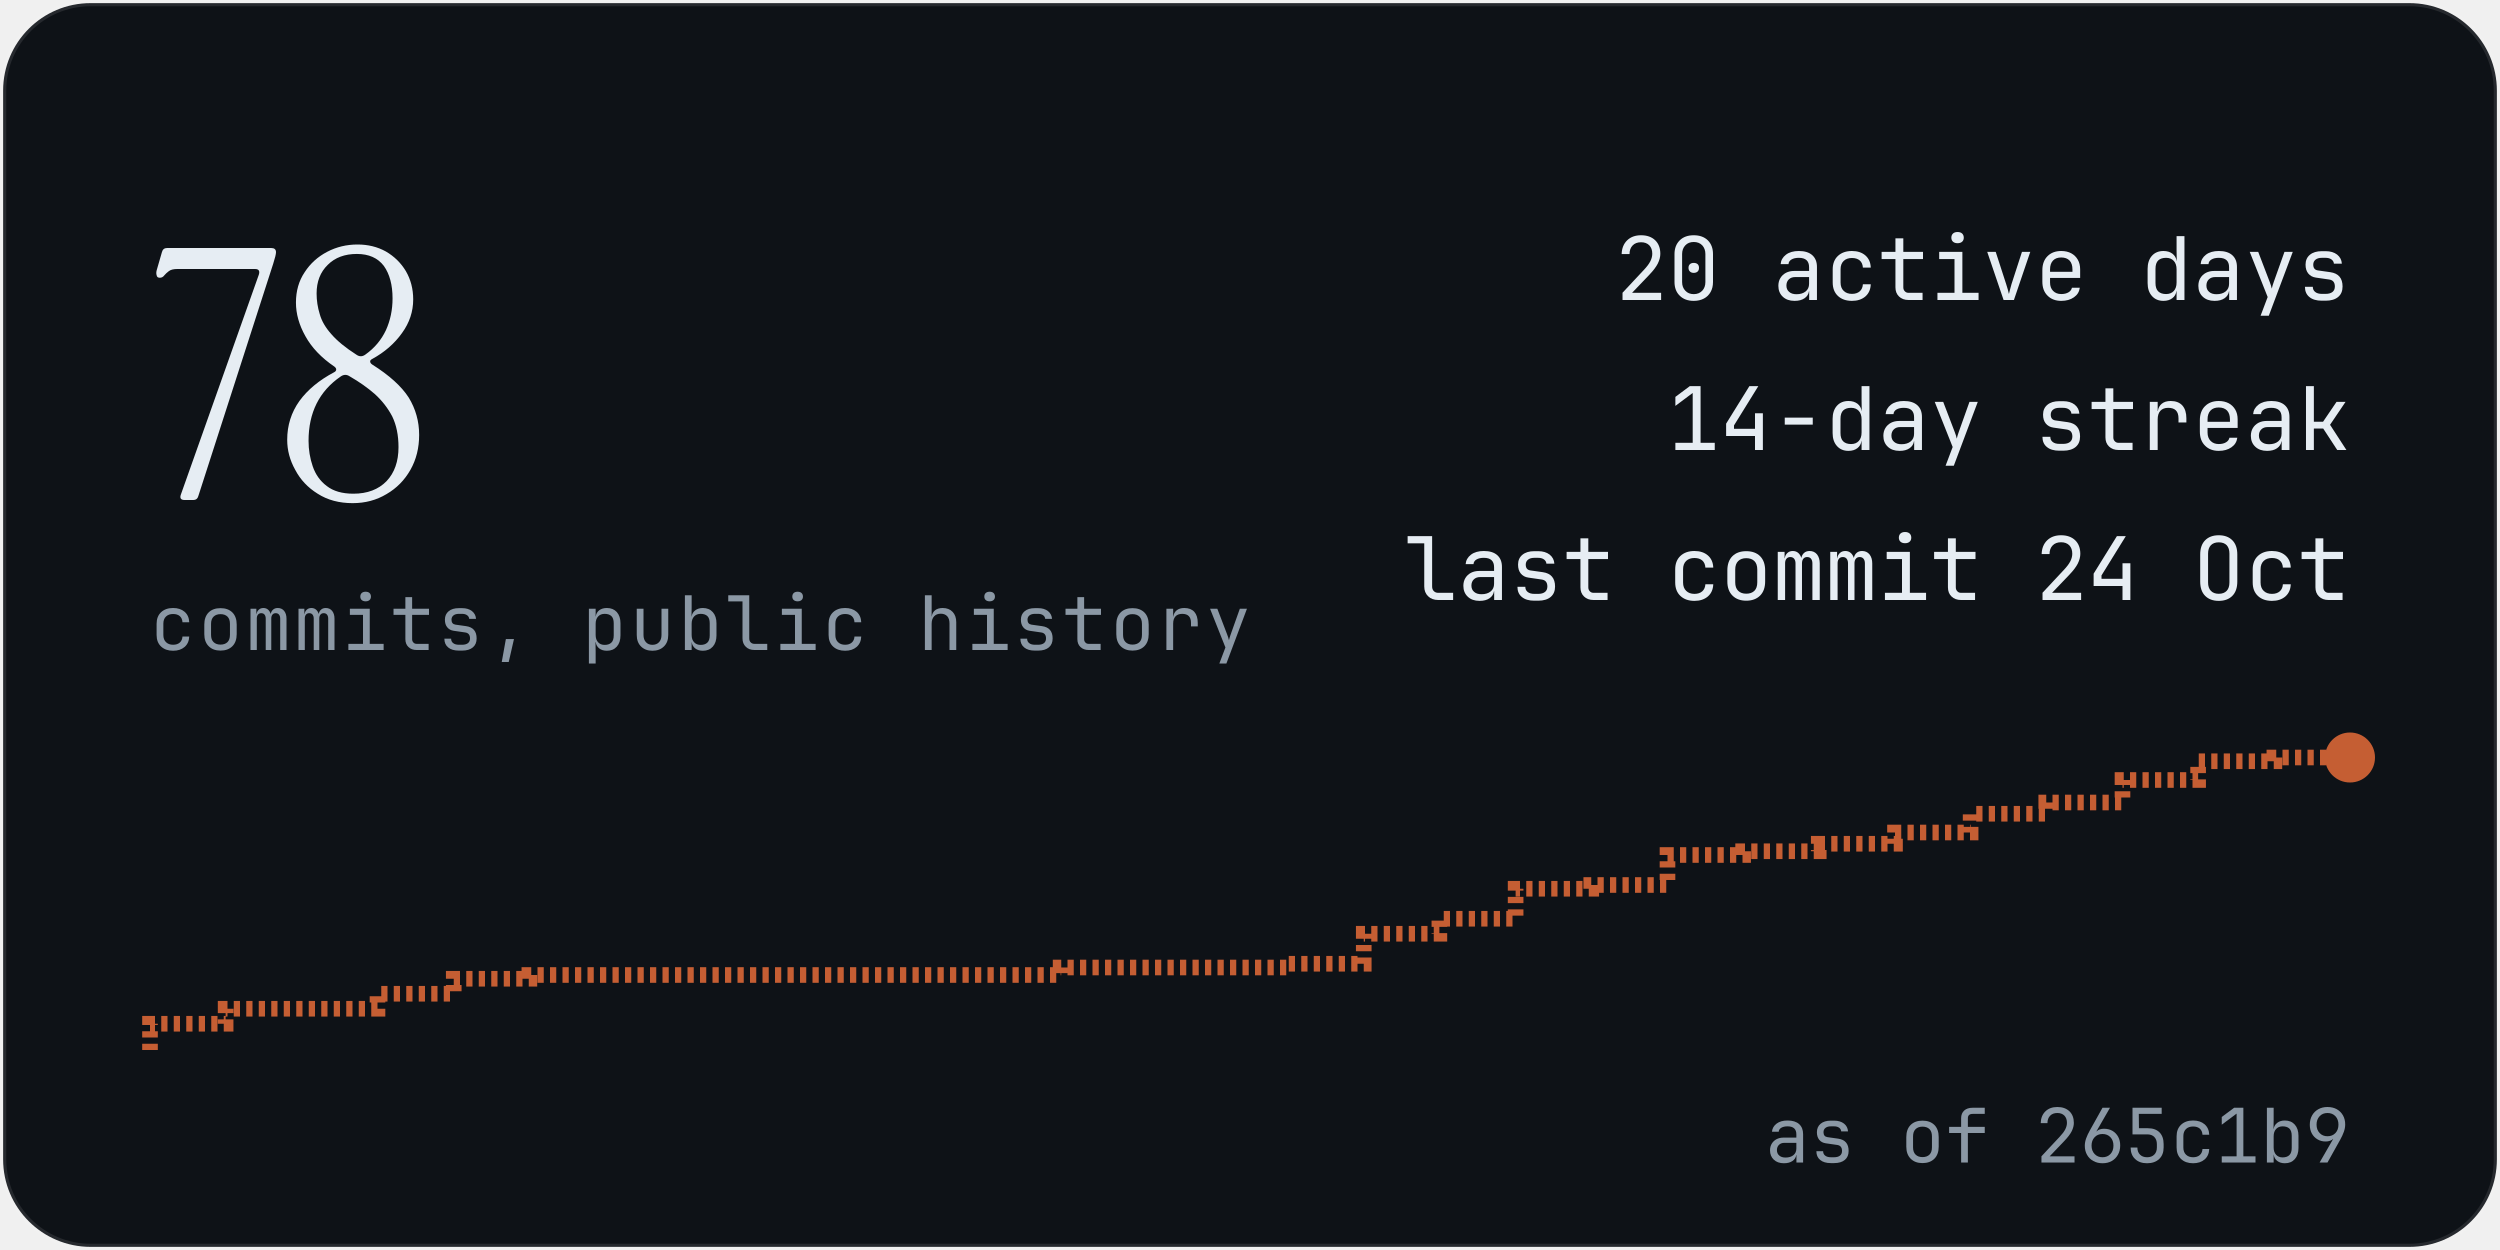
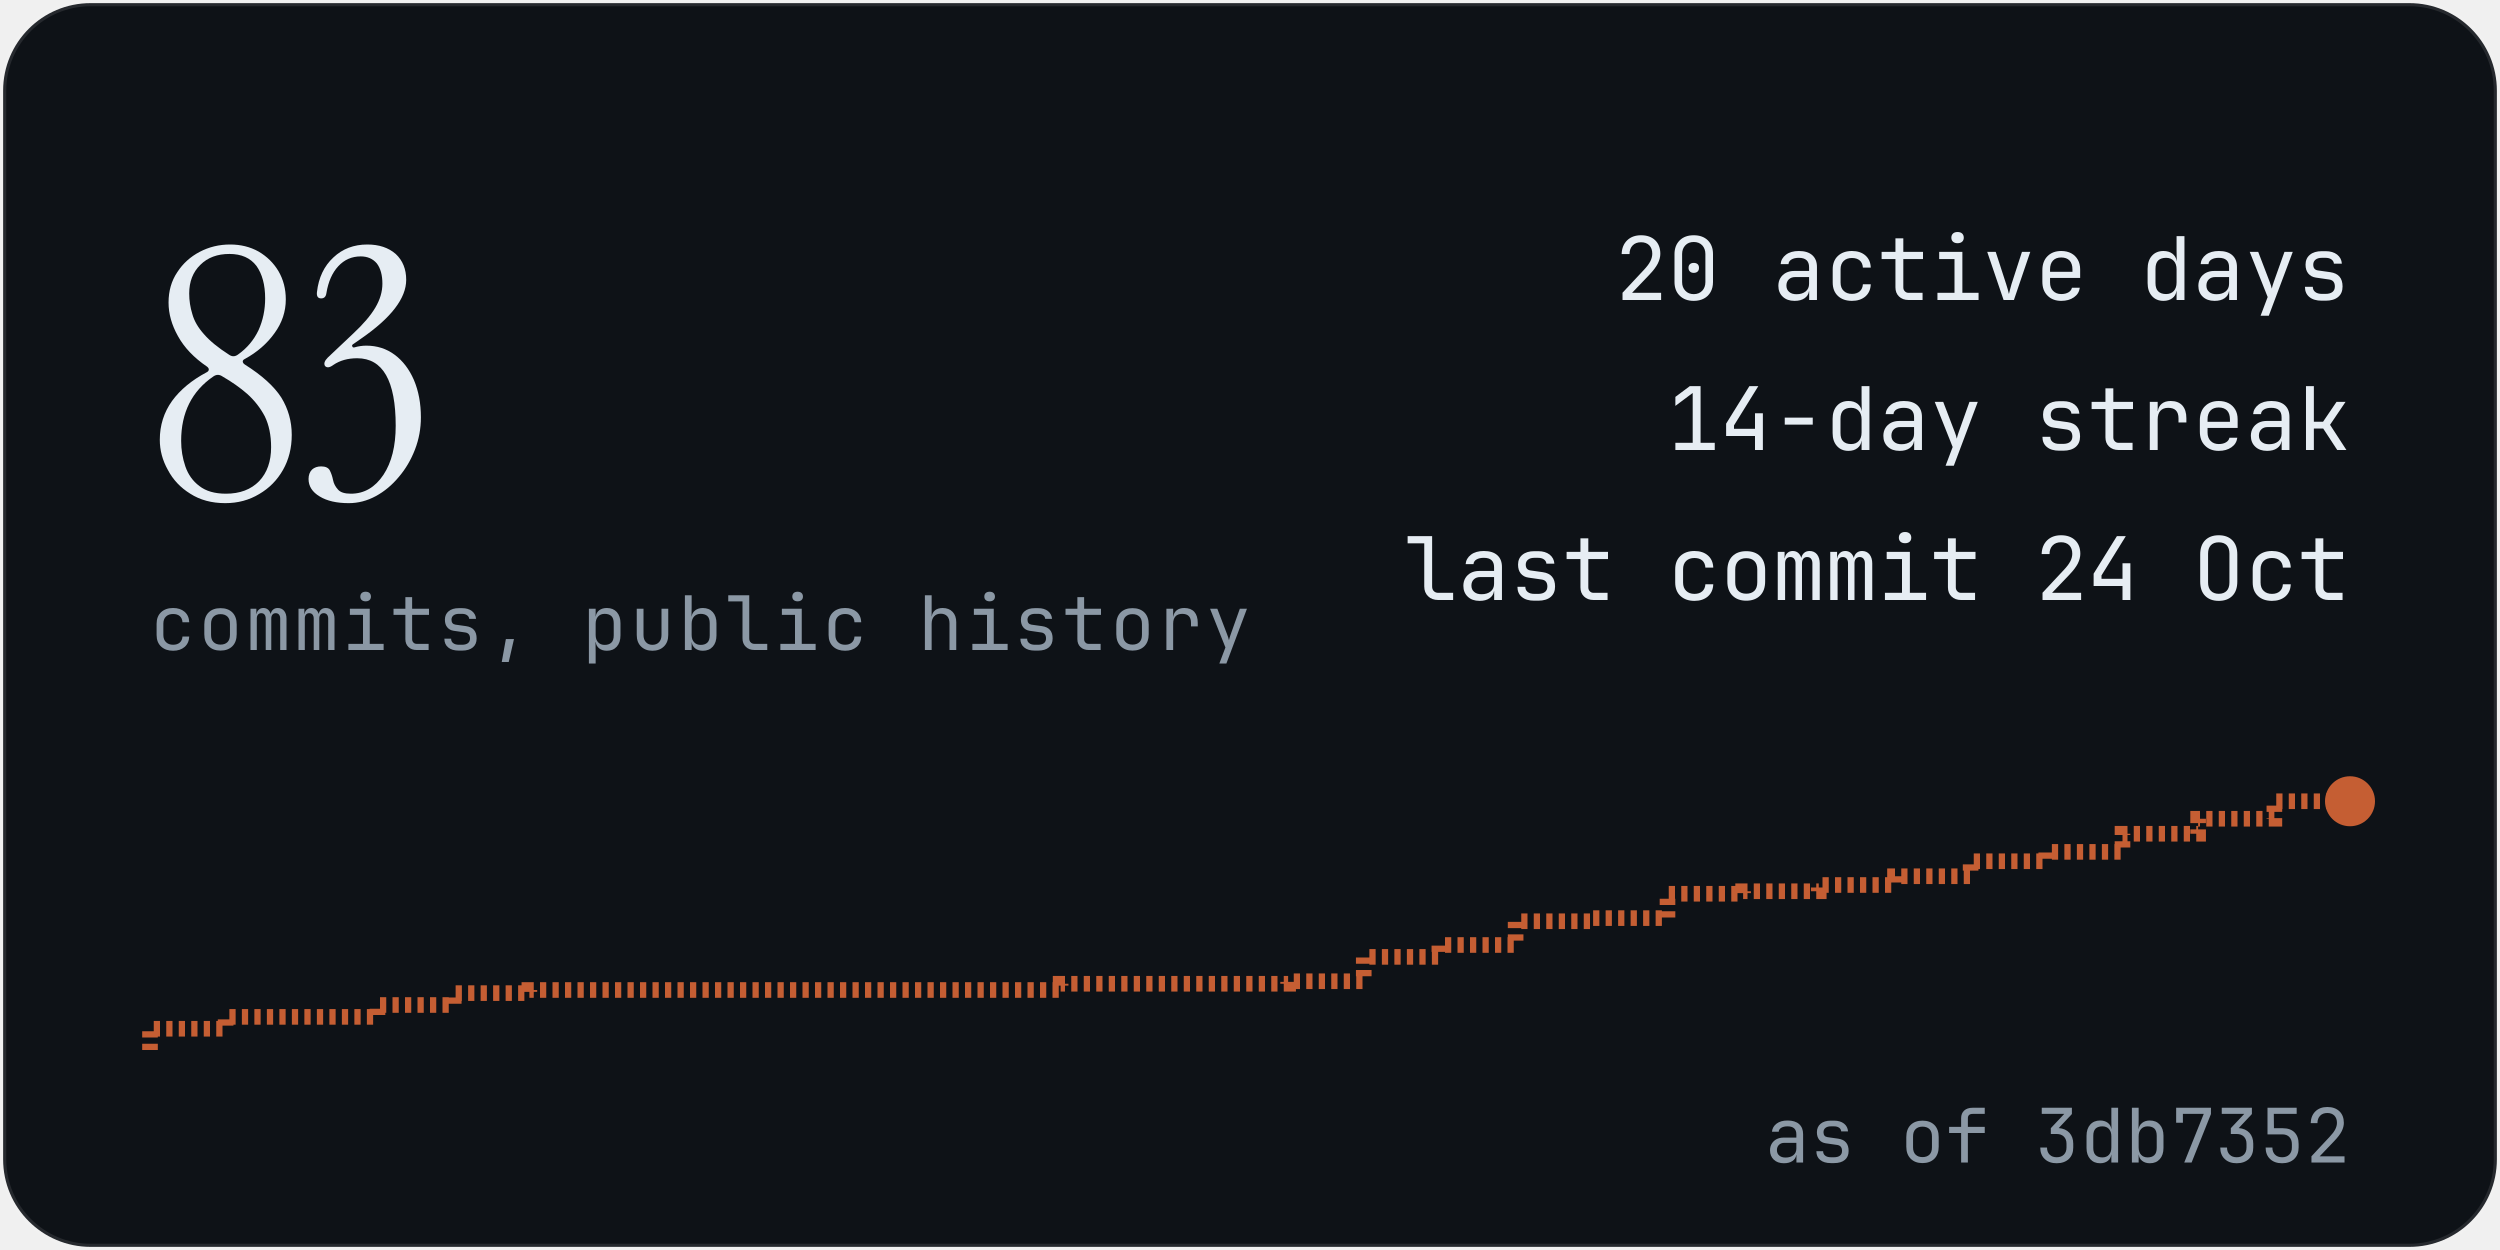
<svg xmlns="http://www.w3.org/2000/svg" viewBox="0 0 400 200" width="400" height="200" role="img" aria-labelledby="cg-title cg-desc">
  <style>.cg-stair{animation:cg-draw 1.6s cubic-bezier(.3,.8,.3,1) both}.cg-bar{transform-box:fill-box;transform-origin:center bottom;animation:cg-rise .4s ease-out both}.cg-flag{animation:cg-fade .4s ease-out 1.6s both}.cg-now-ring{transform-box:fill-box;transform-origin:center;animation:cg-pulse 3.2s ease-out infinite}@keyframes cg-draw{from{stroke-dashoffset:1}to{stroke-dashoffset:0}}@keyframes cg-rise{from{transform:scaleY(0)}to{transform:scaleY(1)}}@keyframes cg-fade{from{opacity:0}to{opacity:1}}@keyframes cg-pulse{from{opacity:.5;transform:scale(1)}to{opacity:0;transform:scale(2.6)}}@media (prefers-reduced-motion:reduce){.cg-stair,.cg-bar,.cg-flag,.cg-now-ring{animation:none}}</style>
  <defs>
    <path id="m44" d="M210 160l 55-306 108 0-70 306-93 0z" />
    <path id="m45" d="M140-290l 0-80 320 0 0 80-320 0z" />
    <path id="m48" d="M300 10q-101 0-160-59-60-58-60-156l 0-320q 0-98 60-157 59-58 160-58 101 0 161 58 59 59 59 157l 0 320q 0 65-27 113-27 49-76 75-50 27-117 27zM300-67q 60 0 97-39 36-38 36-99l 0-320q 0-61-36-100-37-38-97-38-60 0-96 38-37 39-37 100l 0 320q 0 61 37 99 36 39 96 39zM300-310q-27 0-43-15-17-15-17-43 0-27 17-42 16-14 43-14 27 0 44 14 16 15 16 42 0 28-16 43-17 15-44 15z" />
    <path id="m49" d="M90 0l 0-82 198 0 0-570-198 148 0-103 165-123 123 0 0 648 162 0 0 82-450 0z" />
    <path id="m50" d="M86 0l 0-83 243-260q 53-56 75-100 22-44 22-86 0-60-34-96-35-35-94-35-61 0-96 36-36 37-36 99l-90 0q 3-99 63-157 60-58 159-58 101 0 161 57 59 57 59 155 0 52-28 110-29 58-98 130l-197 206 332 0 0 82-441 0z" />
+     <path id="m51" d="M289 10q-101 0-160-57-59-56-59-153l 90 0q 0 60 35 95 35 35 95 35 60 0 95-35 35-35 35-95l 0-50q 0-60-35-95-35-35-95-35l-79 0 0-78 179-190-300 0 0-82 402 0 0 84-176 187q 90 7 142 62 52 56 52 147l 0 50q 0 97-59 153-60 57-162 57z" />
    <path id="m52" d="M400 0l 0-160-330 0 0-141 266-429 102 0-278 449 0 39 240 0 0-178 90 0 0 420-90 0z" />
    <path id="m53" d="M294 10q-101 0-160-57-59-56-59-153l 90 0q 0 60 35 95 35 35 95 35 60 0 95-35 35-35 35-95l 0-45q 0-60-34-95-34-35-92-35l-199 0 0-355 389 0 0 82-305 0 2 191 118 0q 101 0 156 55 55 56 55 157l 0 45q 0 97-59 153-60 57-162 57z" />
-     <path id="m54" d="M301 10q-70 0-123-30-54-29-84-82-30-52-30-121 0-48 18-99 18-50 49-105l 169-303 100 0-180 313 3 2q 13-17 39-26 26-9 57-9 65 0 114 28 48 29 76 79 27 50 27 116 0 70-30 123-30 54-82 84-53 30-123 30zM300-70q 65 0 106-43 40-43 40-112 0-69-40-112-41-43-106-43-65 0-105 43-41 43-41 112 0 69 41 112 40 43 105 43z" />
-     <path id="m57" d="M195 0l 180-313-3-2q-10 16-37 25-27 10-59 10-63 0-110-29-48-28-75-78-27-50-27-116 0-71 30-124 30-53 83-83 53-30 122-30 71 0 124 29 53 30 83 82 30 53 30 122 0 48-18 98-18 51-49 106l-169 303-105 0zM300-350q 65 0 106-43 40-43 40-112 0-69-40-112-41-43-106-43-65 0-105 43-41 43-41 112 0 69 41 112 40 43 105 43z" />
+     <path id="m55" d="M190 0l 260-648-278 0 0 118-90 0 0-200 464 0 0 84-258 646-98 0z" />
    <path id="m79" d="M300 10q-98 0-155-57-57-57-57-163l 0-310q 0-106 57-163 57-57 155-57 98 0 155 57 57 57 57 162l 0 311q 0 106-57 163-57 57-155 57zM300-71q 59 0 91-34 31-33 31-95l 0-330q 0-62-31-96-32-33-91-33-58 0-90 33-32 34-32 96l 0 330q 0 62 32 95 32 34 90 34z" />
    <path id="m97" d="M252 10q-85 0-135-48-50-47-50-124 0-51 23-89 23-38 64-60 41-21 94-21l 170 0 0-43q 0-107-117-107-52 0-84 19-32 19-34 53l-90 0q 5-65 61-108 55-42 147-42 100 0 154 48 53 48 53 134l 0 378-89 0 0-100-2 0q-8 51-51 80-43 30-114 30zM274-66q 66 0 105-32 39-32 39-87l 0-77-160 0q-44 0-71 26-28 27-28 71 0 46 31 72 30 27 84 27z" />
    <path id="m98" d="M332 10q-62 0-102-31-40-30-47-84l-1 0 0 105-90 0 0-730 90 0 0 160-2 125 1 0q 8-53 49-84 40-31 102-31 83 0 132 55 49 55 49 150l 0 161q 0 94-49 149-49 55-132 55zM302-68q 57 0 89-30 32-30 32-97l 0-160q 0-68-32-98-32-29-89-29-55 0-87 35-33 35-33 97l 0 150q 0 62 33 97 32 35 87 35z" />
    <path id="m99" d="M308 10q-100 0-160-56-60-56-60-154l 0-150q 0-98 60-154 60-56 160-56 95 0 154 51 58 51 61 139l-90 0q-3-53-36-82-33-28-89-28-59 0-94 33-36 34-36 96l 0 151q 0 62 36 96 35 34 94 34 56 0 89-29 33-29 36-81l 90 0q-3 88-61 139-59 51-154 51z" />
    <path id="m100" d="M268 10q-82 0-131-55-50-55-50-149l 0-161q 0-95 49-150 49-55 132-55 62 0 103 31 40 31 48 84l 1 0-2-125 0-160 90 0 0 730-90 0 0-105-1 0q-7 54-47 84-40 31-102 31zM298-68q 56 0 88-35 32-35 32-97l 0-150q 0-62-32-97-32-35-88-35-57 0-89 29-32 30-32 98l 0 160q 0 67 32 97 32 30 89 30z" />
    <path id="m101" d="M300 10q-97 0-156-59-60-58-60-161l 0-130q 0-103 60-162 59-58 156-58 65 0 114 26 48 26 75 73 27 47 27 111l 0 98-344 0 0 52q 0 61 35 96 35 36 93 36 50 0 83-20 32-19 39-52l 90 0q-9 69-67 109-58 41-145 41zM172-322l 256 0 0-28q 0-65-33-101-34-35-95-35-61 0-94 35-34 36-34 101l 0 28z" />
    <path id="m102" d="M215 0l 0-393-160 0 0-82 160 0 0-115q 0-65 41-103 41-37 113-37l 161 0 0 82-161 0q-64 0-64 58l 0 115 225 0 0 82-225 0 0 393-90 0z" />
    <path id="m104" d="M92 0l 0-730 90 0 0 285 1 0q 7-55 45-85 38-30 101-30 83 0 132 51 49 51 49 139l 0 370-90 0 0-355q 0-62-31-96-32-33-86-33-56 0-88 35-33 35-33 99l 0 350-90 0z" />
    <path id="m105" d="M85 0l 0-82 195 0 0-386-175 0 0-82 265 0 0 468 185 0 0 82-470 0zM315-649q-33 0-52-17-19-17-19-46 0-30 19-48 19-17 52-17 33 0 52 17 19 18 19 48 0 29-19 46-19 17-52 17z" />
    <path id="m107" d="M97 0l 0-730 90 0 0 407 105 0 154-227 103 0-177 262 187 288-105 0-160-245-107 0 0 245-90 0z" />
    <path id="m108" d="M380 0q-73 0-116-43-44-42-44-112l 0-493-190 0 0-82 280 0 0 575q 0 34 19 53 19 20 51 20l 170 0 0 82-170 0z" />
    <path id="m109" d="M60 0l 0-550 78 0 0 73 2 0q 5-37 30-60 24-23 62-23 36 0 61 21 25 21 36 57l 1 0q 7-36 32-57 24-21 62-21 53 0 85 39 31 40 31 103l 0 418-84 0 0-419q 0-33-16-53-16-19-44-19-27 0-43 19-16 19-16 52l 0 420-74 0 0-419q 0-33-16-53-16-19-43-19-28 0-44 19-16 19-16 52l 0 420-84 0z" />
    <path id="m111" d="M300 8q-99 0-157-58-59-58-59-162l 0-126q 0-105 58-163 58-57 158-57 100 0 158 57 58 58 58 163l 0 126q 0 104-58 162-59 58-158 58zM300-72q 59 0 93-33 33-33 33-97l 0-146q 0-64-33-97-34-33-93-33-58 0-92 33-34 33-34 97l 0 146q 0 64 34 97 34 33 92 33z" />
    <path id="m112" d="M92 180l 0-730 90 0 0 105 1 0q 7-54 47-85 40-30 102-30 83 0 132 54 49 55 49 150l 0 161q 0 95-49 150-49 55-132 55-62 0-102-31-40-31-47-84l-3 0 2 125 0 160-90 0zM302-68q 57 0 89-30 32-30 32-97l 0-160q 0-68-32-98-32-29-89-29-55 0-87 35-33 35-33 97l 0 150q 0 62 33 97 32 35 87 35z" />
    <path id="m114" d="M112 0l 0-550 90 0 0 105 2 0q 7-53 45-84 38-31 102-31 86 0 133 51 46 52 46 147l 0 47-90 0 0-47q 0-120-117-120-59 0-90 34-31 34-31 98l 0 350-90 0z" />
    <path id="m115" d="M278 8q-92 0-142-42-51-41-51-117l 90 0q 0 38 27 59 27 22 76 22l 44 0q 50 0 78-22 27-22 27-62 0-71-65-80l-152-22q-56-8-87-47-31-38-31-101 0-72 50-113 49-41 136-41l 44 0q 80 0 131 39 50 40 54 104l-91 0q-2-29-27-48-26-19-67-19l-44 0q-46 0-72 21-26 21-26 57 0 58 53 66l 142 20q 140 20 140 164 0 77-50 119-51 43-143 43l-44 0z" />
    <path id="m116" d="M355 0q-68 0-109-40-41-39-41-105l 0-323-158 0 0-82 158 0 0-155 90 0 0 155 225 0 0 82-225 0 0 323q 0 28 17 45 16 18 43 18l 160 0 0 82-160 0z" />
    <path id="m117" d="M299 10q-95 0-152-57-57-56-57-153l 0-350 90 0 0 350q 0 60 32 95 32 36 87 36 56 0 89-36 32-35 32-95l 0-350 90 0 0 350q 0 97-58 153-58 57-153 57z" />
    <path id="m118" d="M241 0l-187-550 97 0 120 370q 11 33 19 63 8 31 12 48 5-17 12-48 7-30 17-63l 120-370 95 0-187 550-118 0z" />
    <path id="m121" d="M178 180l 81-214-205-516 97 0 130 340q 8 20 15 42 7 22 10 38 3-16 10-38 7-22 14-42l 121-340 95 0-274 730-94 0z" />
-     <path id="d55" d="M99 0q-16 0-11-15l 223-629q 5-16-11-16l-222 0q-16 0-24 6-8 6-13 12-5 7-13 7-8 0-9-7-2-6 0-14l 15-52q 3-12 15-12l 297 0q 14 0 14 12 0 8-8 33l-214 664q-3 11-14 11l-25 0z" />
+     <path id="d51" d="M135 9q-52 0-83-19-32-19-32-50 0-17 10-27 10-9 26-9 19 0 25 12 6 12 9 27 3 15 14 27 10 12 37 12 57 0 93-54 35-53 35-140 0-193-110-193-40 0-68 19-16 12-24 3-6-10 8-24l 72-68q 44-41 64-75 20-34 20-68 0-37-16-58-17-20-46-20-38 0-64 28-26 28-34 77-2 15-15 15-14 0-12-18 7-62 47-99 39-37 97-37 50 0 81 27 30 28 30 74 0 79-129 168l-23 16q-4 3-2 6 1 4 6 3 17-5 34-5 46 0 81 26 35 26 55 72 20 47 20 107 0 48-17 92-17 44-46 78-29 35-66 55-37 20-77 20z" />
    <path id="d56" d="M215 9q-58 0-100-27-42-26-64-68-23-41-23-86 0-62 35-111 35-48 99-82 6-3 6-8 0-4-5-8-56-38-83-87-27-48-27-96 0-50 25-87 24-37 64-58 40-21 87-21 45 0 81 20 36 21 57 56 21 36 21 81 0 52-32 96-32 45-85 74-6 3-6 7 0 5 6 9 73 46 104 94 30 49 30 107 0 56-25 100-25 44-68 69-43 26-97 26zM226-415q 13 9 26-1 38-27 58-69 19-42 19-91 0-58-25-93-26-34-77-34-52 0-83 31-32 31-32 82 0 30 9 59 8 29 33 57 25 29 72 59zM217-18q 60 0 95-36 34-36 34-97 0-51-18-88-19-36-50-64-31-27-71-50-13-9-26 0-92 63-92 184 0 38 12 73 12 35 40 56 28 22 76 22z" />
  </defs>
  <rect x="0.5" y="0.5" width="399" height="199" rx="14" fill="#0E1217" stroke="#FFFFFF" stroke-width="1" stroke-opacity="0.1" />
-   <g class="cg-text-group" data-name="commit-total" data-font="display" data-size="56" fill="#E6EDF3" data-bbox="25 39.1 42.1 41.4">
-     <g class="cg-run" data-bbox="25 39.1 42.1 41.4" transform="translate(24 80)scale(0.056)">
+   <g class="cg-text-group" data-name="commit-total" data-font="display" data-size="56" fill="#E6EDF3" data-bbox="25.6 39.1 41.8 41.4">
+     <g class="cg-run" data-bbox="25.6 39.1 41.8 41.4" transform="translate(24 80)scale(0.056)">
      <g fill="#E6EDF3">
-         <use href="#d55" />
-         <use href="#d56" x="364" />
+         <use href="#d56" />
+         <use href="#d51" x="433" />
      </g>
    </g>
  </g>
  <g class="cg-text-group" data-name="commit-caption" data-font="mono" data-size="12" fill="#8B98A5" data-bbox="25.1 94.7 174.5 11.5">
    <g class="cg-run" data-bbox="25.1 94.7 174.5 11.5" transform="translate(24 104)scale(0.012)">
      <g fill="#8B98A5">
        <use href="#m99" />
        <use href="#m111" x="640" />
        <use href="#m109" x="1280" />
        <use href="#m109" x="1920" />
        <use href="#m105" x="2560" />
        <use href="#m116" x="3200" />
        <use href="#m115" x="3840" />
        <use href="#m44" x="4480" />
        <use href="#m112" x="5760" />
        <use href="#m117" x="6400" />
        <use href="#m98" x="7040" />
        <use href="#m108" x="7680" />
        <use href="#m105" x="8320" />
        <use href="#m99" x="8960" />
        <use href="#m104" x="10240" />
        <use href="#m105" x="10880" />
        <use href="#m115" x="11520" />
        <use href="#m116" x="12160" />
        <use href="#m111" x="12800" />
        <use href="#m114" x="13440" />
        <use href="#m121" x="14080" />
      </g>
    </g>
  </g>
  <g class="cg-text-group" data-name="stats" data-font="mono" data-size="14" fill="#E6EDF3" data-bbox="225.2 37.1 150.2 59">
    <g class="cg-run" data-bbox="259.5 37.1 115.3 13.4" transform="translate(258.4 48)scale(0.014)">
      <g fill="#E6EDF3">
        <use href="#m50" />
        <use href="#m48" x="600" />
        <use href="#m97" x="1800" />
        <use href="#m99" x="2400" />
        <use href="#m116" x="3000" />
        <use href="#m105" x="3600" />
        <use href="#m118" x="4200" />
        <use href="#m101" x="4800" />
        <use href="#m100" x="6000" />
        <use href="#m97" x="6600" />
        <use href="#m121" x="7200" />
        <use href="#m115" x="7800" />
      </g>
    </g>
    <g class="cg-run" data-bbox="268.1 61.8 107.4 12.7" transform="translate(266.8 72)scale(0.014)">
      <g fill="#E6EDF3">
        <use href="#m49" />
        <use href="#m52" x="600" />
        <use href="#m45" x="1200" />
        <use href="#m100" x="1800" />
        <use href="#m97" x="2400" />
        <use href="#m121" x="3000" />
        <use href="#m115" x="4200" />
        <use href="#m116" x="4800" />
        <use href="#m114" x="5400" />
        <use href="#m101" x="6000" />
        <use href="#m97" x="6600" />
        <use href="#m107" x="7200" />
      </g>
    </g>
    <g class="cg-run" data-bbox="225.2 85.1 149.7 11" transform="translate(224.8 96)scale(0.014)">
      <g fill="#E6EDF3">
        <use href="#m108" />
        <use href="#m97" x="600" />
        <use href="#m115" x="1200" />
        <use href="#m116" x="1800" />
        <use href="#m99" x="3000" />
        <use href="#m111" x="3600" />
        <use href="#m109" x="4200" />
        <use href="#m109" x="4800" />
        <use href="#m105" x="5400" />
        <use href="#m116" x="6000" />
        <use href="#m50" x="7200" />
        <use href="#m52" x="7800" />
        <use href="#m79" x="9000" />
        <use href="#m99" x="9600" />
        <use href="#m116" x="10200" />
      </g>
    </g>
  </g>
-   <path d="M24 168L24 168L24 163.8L36.1 163.8L36.1 163.8L36.1 161.4L48.3 161.4L60.4 161.4L60.4 161.4L60.4 159L72.6 159L72.6 159L72.6 156.6L84.7 156.6L84.7 156.6L84.7 156L96.8 156L109 156L121.1 156L133.2 156L145.4 156L157.5 156L169.7 156L169.7 156L169.7 154.8L181.8 154.8L193.9 154.8L206.1 154.8L206.1 154.8L206.1 154.2L218.2 154.2L218.2 154.2L218.2 149.4L230.3 149.4L230.3 149.4L230.3 147L242.5 147L242.5 147L242.5 142.2L254.6 142.2L254.6 142.2L254.6 141.6L266.8 141.6L266.8 141.6L266.8 136.8L278.9 136.8L278.9 136.8L278.9 136.2L291 136.2L291 136.2L291 135L303.2 135L303.2 135L303.2 133.2L315.3 133.2L315.3 133.2L315.3 130.2L327.4 130.2L327.4 130.2L327.4 128.4L339.6 128.4L339.6 128.4L339.6 124.8L351.7 124.8L351.7 124.8L351.7 121.8L363.9 121.8L363.9 121.8L363.9 121.2L376 121.2" fill="none" stroke="#C55E33" stroke-width="2.5" class="cg-stair" pathLength="1" stroke-dasharray="1" stroke-dashoffset="0" />
-   <circle class="dm dm-now-dot" cx="376" cy="121.2" r="3.5" fill="#C55E33" stroke="#C55E33" stroke-width="1" />
-   <g class="cg-text-group" data-name="stamp" data-font="mono" data-size="12" fill="#8B98A5" data-bbox="283.2 177.1 92 9">
-     <g class="cg-run" data-bbox="283.2 177.1 92 9" transform="translate(282.4 186)scale(0.012)">
+   <path d="M24 168L24 168L24 164.6L36.1 164.6L36.1 164.6L36.1 162.7L48.3 162.7L60.4 162.7L60.4 162.7L60.4 160.8L72.6 160.8L72.6 160.8L72.6 158.9L84.7 158.9L84.7 158.9L84.7 158.4L96.8 158.4L109 158.4L121.1 158.4L133.2 158.4L145.4 158.4L157.5 158.4L169.7 158.4L169.7 158.4L169.7 157.4L181.8 157.4L193.9 157.4L206.1 157.4L206.1 157.4L206.1 157L218.2 157L218.2 157L218.2 153.1L230.3 153.1L230.3 153.1L230.3 151.2L242.5 151.2L242.5 151.2L242.5 147.4L254.6 147.4L254.6 147.4L254.6 146.9L266.8 146.9L266.8 146.9L266.8 143L278.9 143L278.9 143L278.9 142.6L291 142.6L291 142.6L291 141.6L303.2 141.6L303.2 141.6L303.2 140.2L315.3 140.2L315.3 140.2L315.3 137.8L327.4 137.8L327.4 137.8L327.4 136.3L339.6 136.3L339.6 136.3L339.6 133.4L351.7 133.4L351.7 133.4L351.7 131L363.9 131L363.9 131L363.9 128.2L376 128.2" fill="none" stroke="#C55E33" stroke-width="2.5" class="cg-stair" pathLength="1" stroke-dasharray="1" stroke-dashoffset="0" />
+   <circle class="dm dm-now-dot" cx="376" cy="128.2" r="3.5" fill="#C55E33" stroke="#C55E33" stroke-width="1" />
+   <g class="cg-text-group" data-name="stamp" data-font="mono" data-size="12" fill="#8B98A5" data-bbox="283.2 177.1 91.9 9">
+     <g class="cg-run" data-bbox="283.2 177.1 91.9 9" transform="translate(282.4 186)scale(0.012)">
      <g fill="#8B98A5">
        <use href="#m97" />
        <use href="#m115" x="600" />
        <use href="#m111" x="1800" />
        <use href="#m102" x="2400" />
-         <use href="#m50" x="3600" />
-         <use href="#m54" x="4200" />
-         <use href="#m53" x="4800" />
-         <use href="#m99" x="5400" />
-         <use href="#m49" x="6000" />
-         <use href="#m98" x="6600" />
-         <use href="#m57" x="7200" />
+         <use href="#m51" x="3600" />
+         <use href="#m100" x="4200" />
+         <use href="#m98" x="4800" />
+         <use href="#m55" x="5400" />
+         <use href="#m51" x="6000" />
+         <use href="#m53" x="6600" />
+         <use href="#m50" x="7200" />
      </g>
    </g>
  </g>
</svg>
